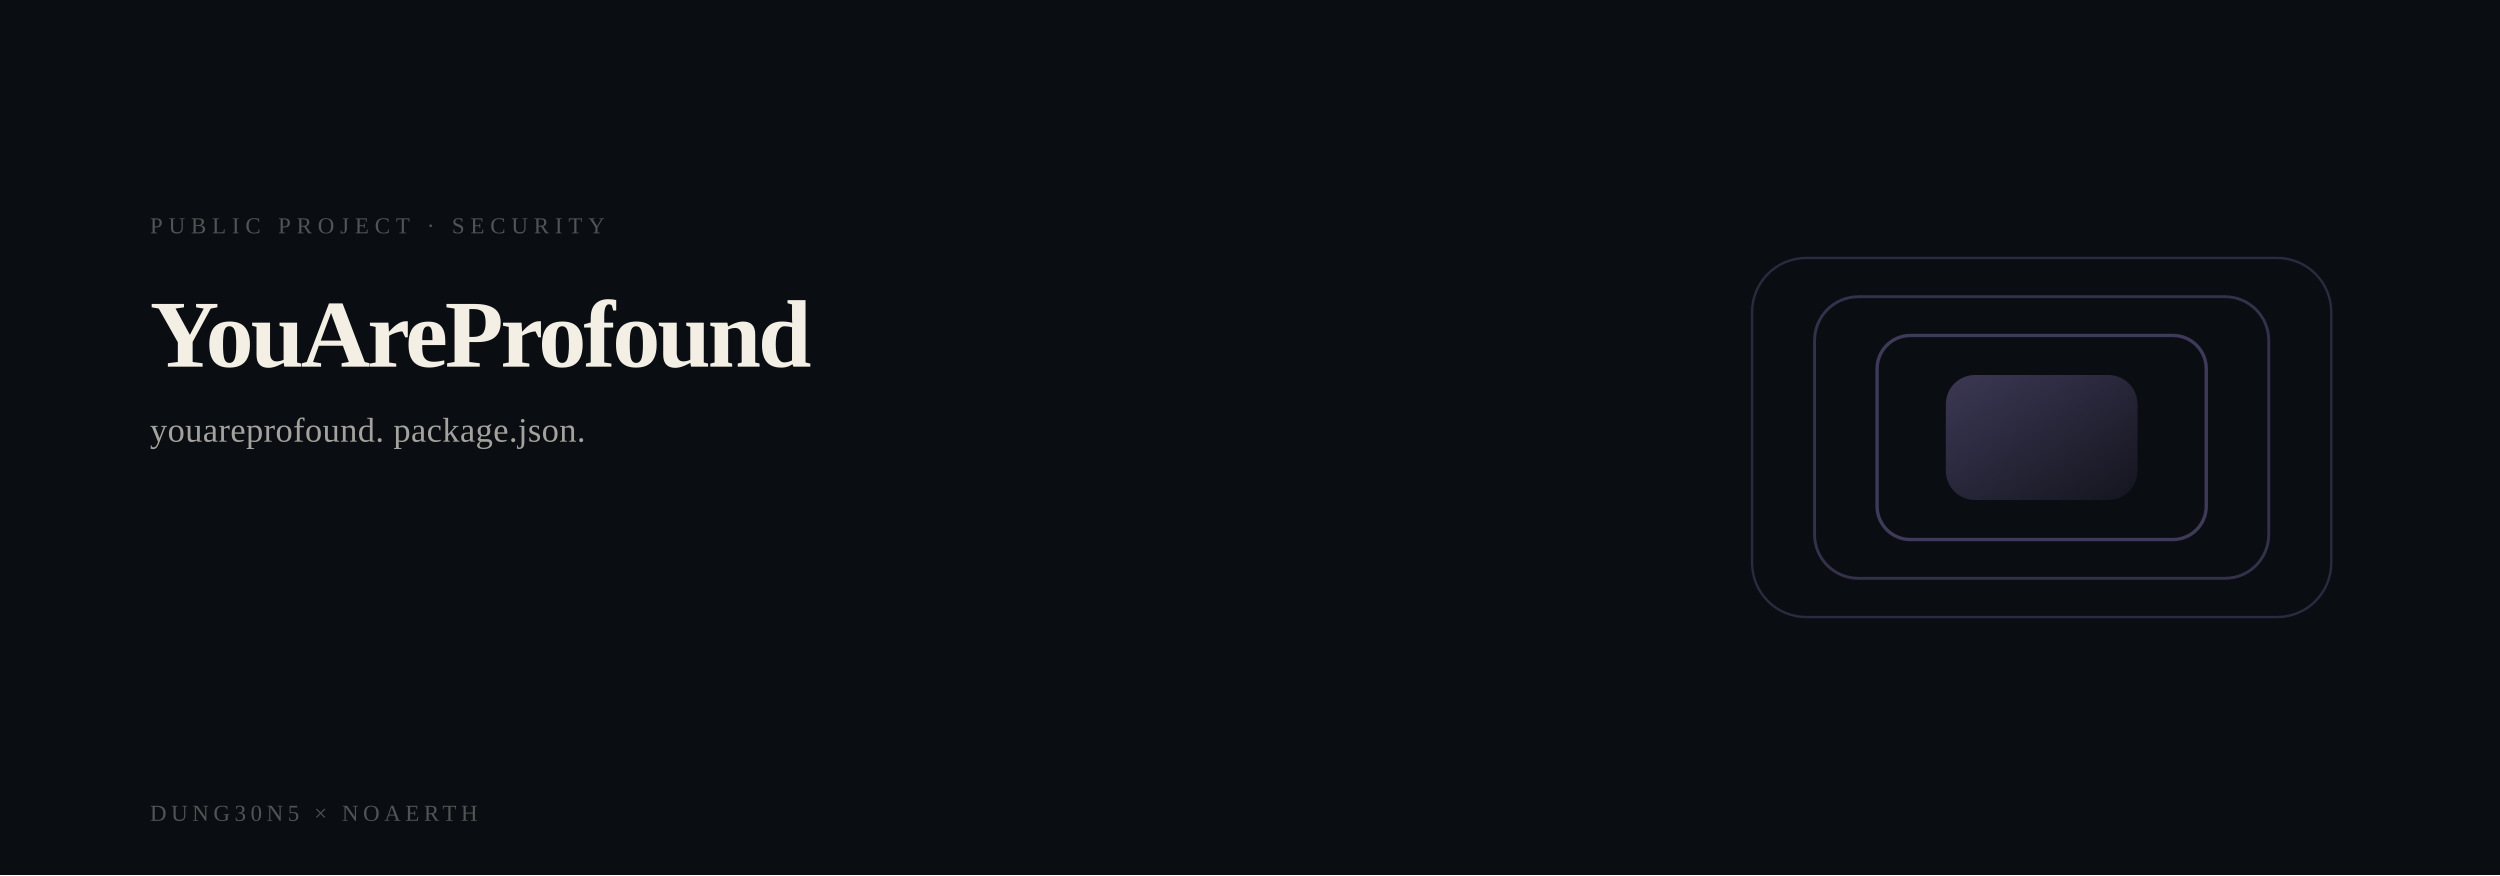
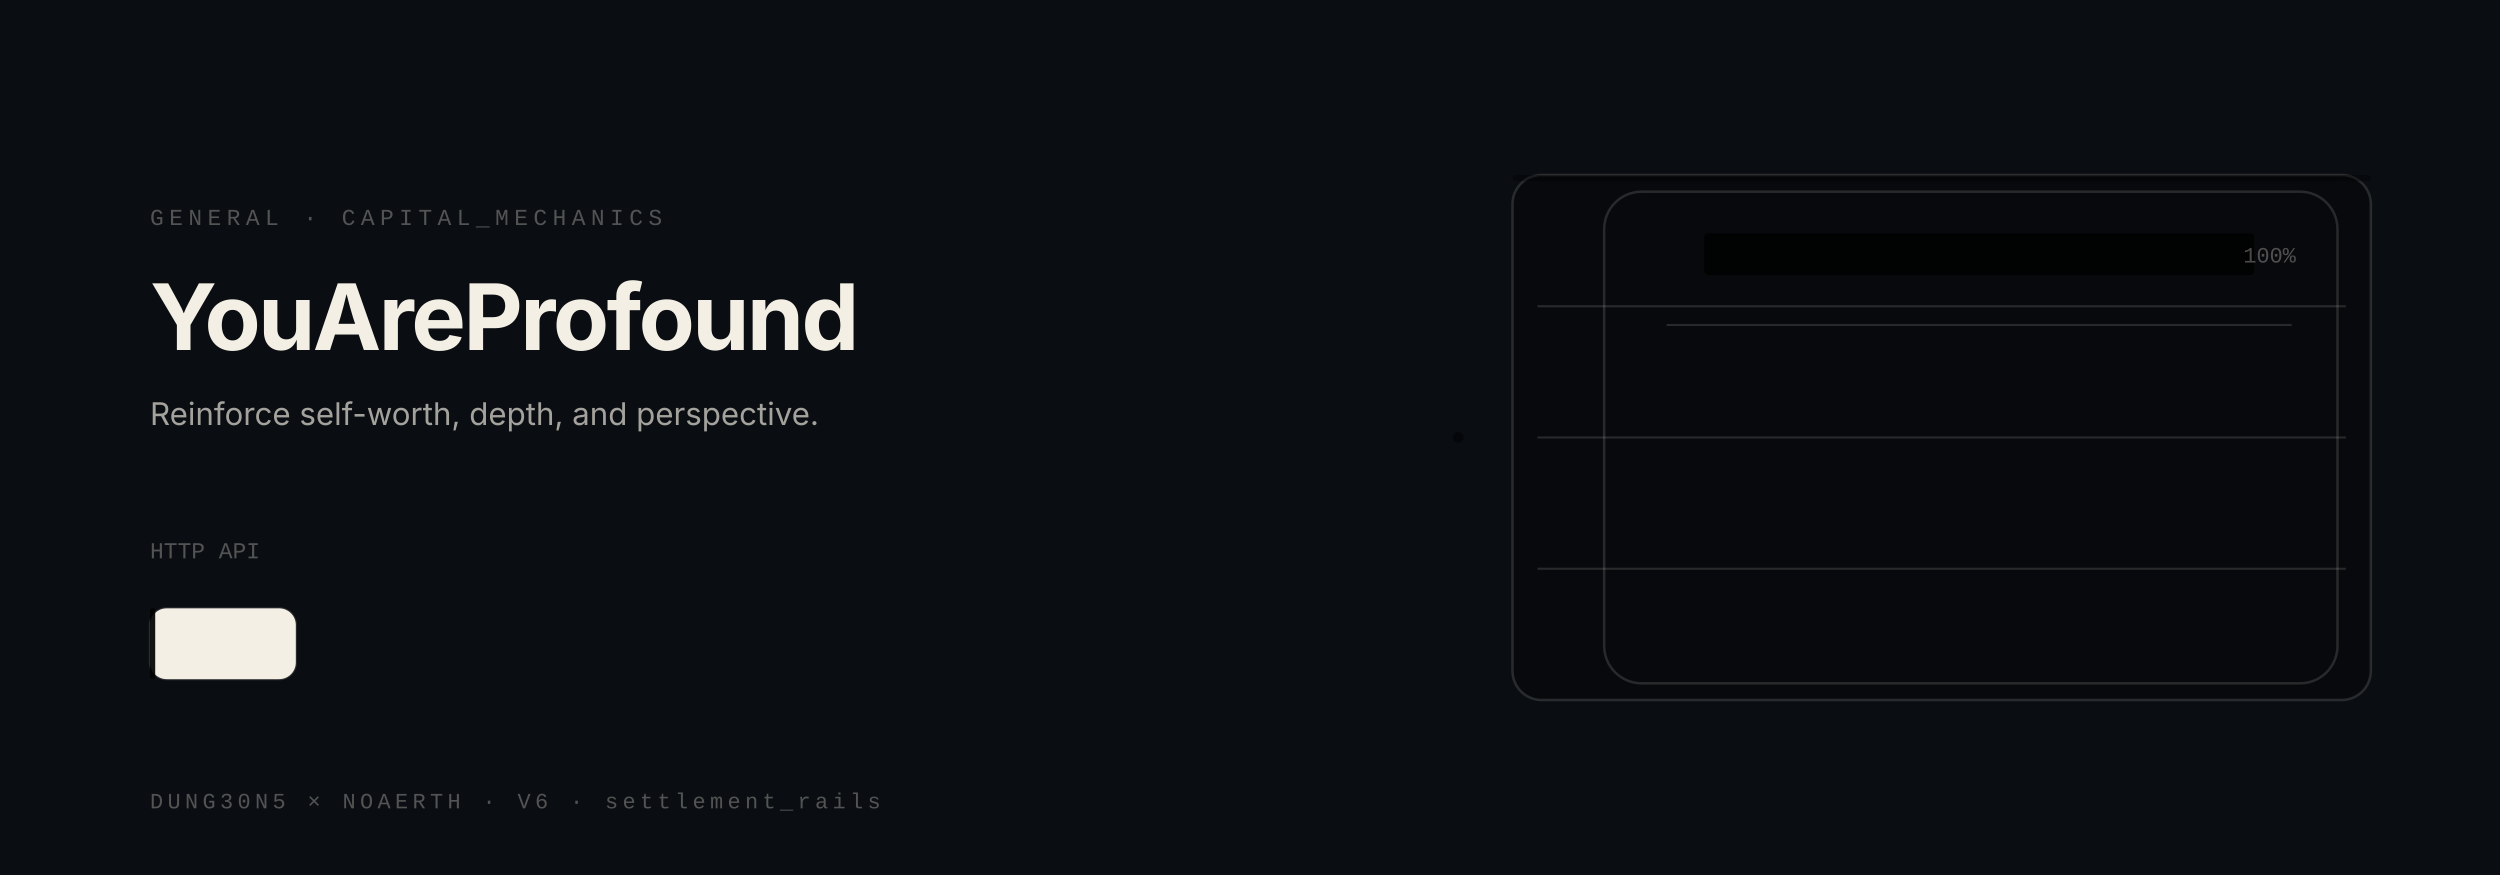
- <svg xmlns="http://www.w3.org/2000/svg" viewBox="0 0 1200 420" width="1200" height="420" role="img" aria-label="YouAreProfound: gated channels passing through a sealed boundary. Motion depicts records cross a trust boundary, get validated, and are held or rejected.">
-   <defs>
-     <linearGradient id="hero-youareprofound-dark-a" x1="0" y1="0" x2="1" y2="1">
-       <stop offset="0" stop-color="#9d8bd6" stop-opacity="0.85" />
-       <stop offset="1" stop-color="#9d8bd6" stop-opacity="0.15" />
-     </linearGradient>
-   </defs>
+ <svg xmlns="http://www.w3.org/2000/svg" viewBox="0 0 1200 420" width="1200" height="420" role="img" aria-label="YouAreProfound: value enters, allocates across positions, and settles">
  <rect width="1200" height="420" fill="#0a0d12" />
-   <rect x="901" y="161.02" width="158" height="97.96" rx="16" fill="none" stroke="#9d8bd6" stroke-width="1.60" opacity="0.36" />
-   <rect x="871" y="142.42" width="218" height="135.16" rx="21" fill="none" stroke="#9d8bd6" stroke-width="1.38" opacity="0.29" />
-   <rect x="841" y="123.82" width="278" height="172.36" rx="26" fill="none" stroke="#9d8bd6" stroke-width="1.16" opacity="0.23" />
-   <rect x="934" y="180" width="92" height="60" rx="14" fill="url(#hero-youareprofound-dark-a)" opacity="0.40" />
-   <text x="72" y="112" fill="#f4efe44f" font-size="11" letter-spacing="2.8">PUBLIC PROJECT · SECURITY</text>
-   <text x="72" y="176" fill="#f4efe4" font-size="46" font-weight="660" letter-spacing="-1.4">YouAreProfound</text>
-   <text x="72" y="212" fill="#f4efe4a8" font-size="16.5" letter-spacing="0.2">youareprofound. package.json.</text>
-   <rect x="72" y="266" width="106" height="40" rx="9" fill="#f4efe4" fill-opacity="0.05" stroke="#f4efe424" stroke-width="1.1" opacity="0">
-     <animate attributeName="opacity" from="0" to="1" dur="0.5s" begin="0.50s" fill="freeze" />
-   </rect>
-   <rect x="72" y="266" width="2.5" height="40" rx="1.2" fill="#9d8bd6" opacity="0">
-     <animate attributeName="opacity" from="0" to="0.9" dur="0.5s" begin="0.50s" fill="freeze" />
-   </rect>
-   <text x="125" y="291" fill="#f4efe4" font-size="11.5" text-anchor="middle" font-family="ui-monospace,SFMono-Regular,Menlo,monospace" opacity="0">request<animate attributeName="opacity" from="0" to="1" dur="0.5s" begin="0.65s" fill="freeze" />
-   </text>
-   <rect x="194" y="266" width="106" height="40" rx="9" fill="#f4efe4" fill-opacity="0.05" stroke="#f4efe424" stroke-width="1.1" opacity="0">
-     <animate attributeName="opacity" from="0" to="1" dur="0.5s" begin="1.00s" fill="freeze" />
-   </rect>
-   <rect x="194" y="266" width="2.5" height="40" rx="1.2" fill="#9d8bd6" opacity="0">
-     <animate attributeName="opacity" from="0" to="0.9" dur="0.5s" begin="1.00s" fill="freeze" />
-   </rect>
-   <text x="247" y="291" fill="#f4efe4" font-size="11.5" text-anchor="middle" font-family="ui-monospace,SFMono-Regular,Menlo,monospace" opacity="0">authenticate<animate attributeName="opacity" from="0" to="1" dur="0.5s" begin="1.15s" fill="freeze" />
-   </text>
-   <rect x="316" y="266" width="106" height="40" rx="9" fill="#f4efe4" fill-opacity="0.05" stroke="#f4efe424" stroke-width="1.1" opacity="0">
-     <animate attributeName="opacity" from="0" to="1" dur="0.5s" begin="1.50s" fill="freeze" />
-   </rect>
-   <rect x="316" y="266" width="2.5" height="40" rx="1.2" fill="#9d8bd6" opacity="0">
-     <animate attributeName="opacity" from="0" to="0.9" dur="0.5s" begin="1.50s" fill="freeze" />
-   </rect>
-   <text x="369" y="291" fill="#f4efe4" font-size="11.5" text-anchor="middle" font-family="ui-monospace,SFMono-Regular,Menlo,monospace" opacity="0">authorise<animate attributeName="opacity" from="0" to="1" dur="0.5s" begin="1.65s" fill="freeze" />
-   </text>
-   <rect x="438" y="266" width="106" height="40" rx="9" fill="#f4efe4" fill-opacity="0.05" stroke="#f4efe424" stroke-width="1.1" opacity="0">
-     <animate attributeName="opacity" from="0" to="1" dur="0.5s" begin="2.00s" fill="freeze" />
-   </rect>
-   <rect x="438" y="266" width="2.5" height="40" rx="1.2" fill="#e7c27a" opacity="0">
-     <animate attributeName="opacity" from="0" to="0.9" dur="0.5s" begin="2.00s" fill="freeze" />
-   </rect>
-   <text x="491" y="291" fill="#f4efe4" font-size="11.5" text-anchor="middle" font-family="ui-monospace,SFMono-Regular,Menlo,monospace" opacity="0">record<animate attributeName="opacity" from="0" to="1" dur="0.5s" begin="2.15s" fill="freeze" />
-   </text>
-   <rect x="560" y="266" width="106" height="40" rx="9" fill="#f4efe4" fill-opacity="0.05" stroke="#f4efe424" stroke-width="1.1" opacity="0">
-     <animate attributeName="opacity" from="0" to="1" dur="0.5s" begin="2.50s" fill="freeze" />
-   </rect>
-   <rect x="560" y="266" width="2.5" height="40" rx="1.2" fill="#e0796b" opacity="0">
-     <animate attributeName="opacity" from="0" to="0.9" dur="0.5s" begin="2.50s" fill="freeze" />
-   </rect>
-   <text x="613" y="291" fill="#f4efe4" font-size="11.5" text-anchor="middle" font-family="ui-monospace,SFMono-Regular,Menlo,monospace" opacity="0">reject<animate attributeName="opacity" from="0" to="1" dur="0.5s" begin="2.65s" fill="freeze" />
-   </text>
-   <text x="72" y="394" fill="#f4efe44f" font-size="11" letter-spacing="2.2">DUNG30N5 × NOAERTH</text>
+   <text x="72" y="108" font-family="ui-monospace, SFMono-Regular, Menlo, Monaco, Consolas, 'Liberation Mono', monospace" font-size="11" letter-spacing="2.6" fill="#f4efe44f">GENERAL · CAPITAL_MECHANICS</text>
+   <text x="72" y="168" font-family="-apple-system, BlinkMacSystemFont, 'Segoe UI', Inter, Helvetica, Arial, sans-serif" font-size="44" font-weight="660" letter-spacing="-1.2" fill="#f4efe4">YouAreProfound</text>
+   <text x="72" y="204" font-family="-apple-system, BlinkMacSystemFont, 'Segoe UI', Inter, Helvetica, Arial, sans-serif" font-size="15" fill="#f4efe4a8">Reinforce self-worth, depth, and perspective.</text>
+   <text x="72" y="268" font-family="ui-monospace, SFMono-Regular, Menlo, Monaco, Consolas, 'Liberation Mono', monospace" font-size="11" fill="#f4efe44f">HTTP API</text>
+   <rect x="72.0" y="292.0" width="70.0" height="34.0" rx="8" fill="#f4efe4" stroke="#f4efe424" stroke-width="1.1" />
+   <rect x="72.0" y="292.0" width="2.5" height="34.0" rx="1.2" fill="mint" opacity="0.92" />
+   <text x="107.0" y="314" font-family="ui-monospace, SFMono-Regular, Menlo, Monaco, Consolas, 'Liberation Mono', monospace" font-size="11" fill="#f4efe4" fill-opacity="0.82" text-anchor="middle">http</text>
+   <rect x="726.0" y="84.0" width="412.0" height="252.0" rx="14" fill="amber" fill-opacity="0.34" />
+   <line x1="740.0" y1="85.0" x2="1124.0" y2="85.0" stroke="amber" stroke-width="1.6" opacity="0.4" />
+   <rect x="726.0" y="84.0" width="412.0" height="252.0" rx="14" fill="none" stroke="#f4efe424" stroke-width="1.2" />
+   <line x1="738.0" y1="147.0" x2="1126.0" y2="147.0" stroke="#f4efe424" stroke-width="1" />
+   <line x1="738.0" y1="210.0" x2="1126.0" y2="210.0" stroke="#f4efe424" stroke-width="1" />
+   <line x1="738.0" y1="273.0" x2="1126.0" y2="273.0" stroke="#f4efe424" stroke-width="1" />
+   <rect x="726.0" y="84.0" width="412.0" height="3" rx="1.5" fill="amber" opacity="0.35" />
+   <path d="M1095.0 293.0 h18 v18 h-18 z" fill="none" stroke="mint" stroke-width="1.4" opacity="0.6" />
+   <rect x="770" y="92" width="352" height="236" rx="18" fill="none" stroke="#f4efe424" stroke-width="1.2" />
+   <rect x="818.0" y="112.0" width="264.0" height="20.0" rx="2" fill="mint" opacity="0.82" />
+   <text x="1102" y="126" font-family="ui-monospace, SFMono-Regular, Menlo, Monaco, Consolas, 'Liberation Mono', monospace" font-size="10.5" fill="#f4efe44f" text-anchor="end">100%</text>
+   <line x1="800" y1="156" x2="1100" y2="156" stroke="#f4efe424" stroke-width="1" />
+   <circle cx="700.0" cy="210.0" r="2.6" fill="amber" opacity="0.5" />
+   <text x="72" y="388" font-family="ui-monospace, SFMono-Regular, Menlo, Monaco, Consolas, 'Liberation Mono', monospace" font-size="10.5" letter-spacing="2.1" fill="#f4efe44f">DUNG30N5 × NOAERTH · V6 · settlement_rails</text>
</svg>
